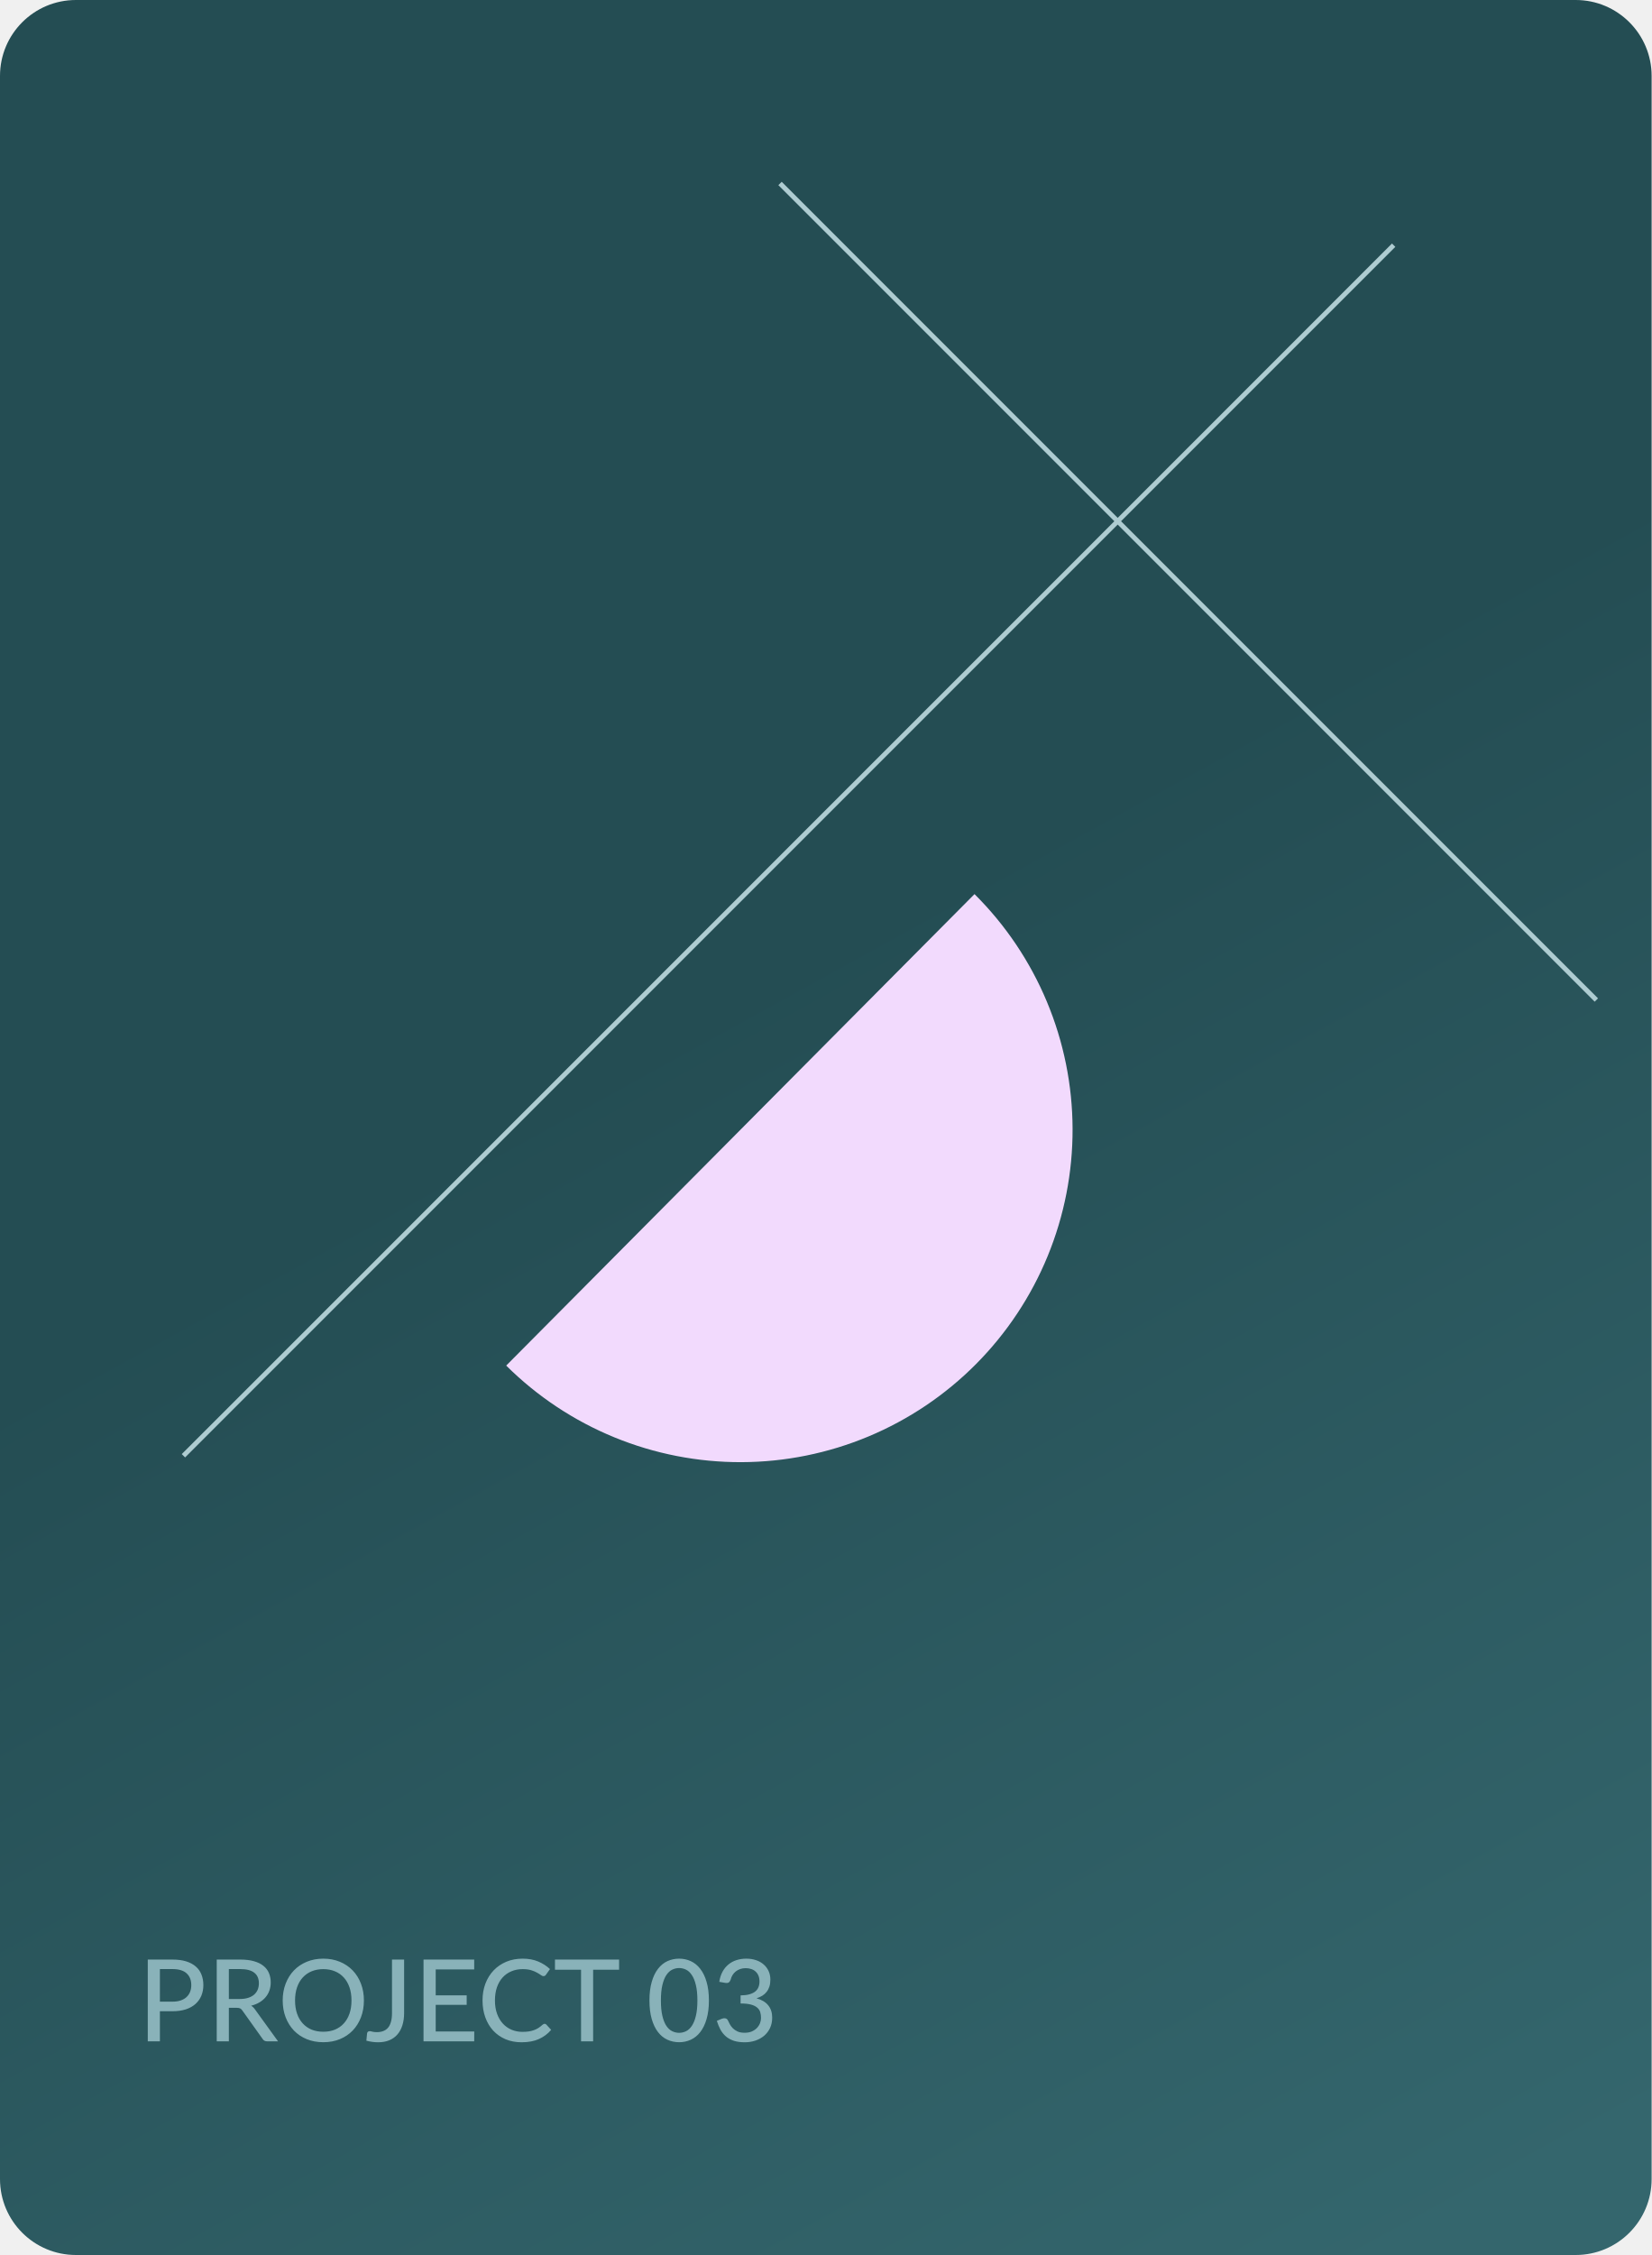
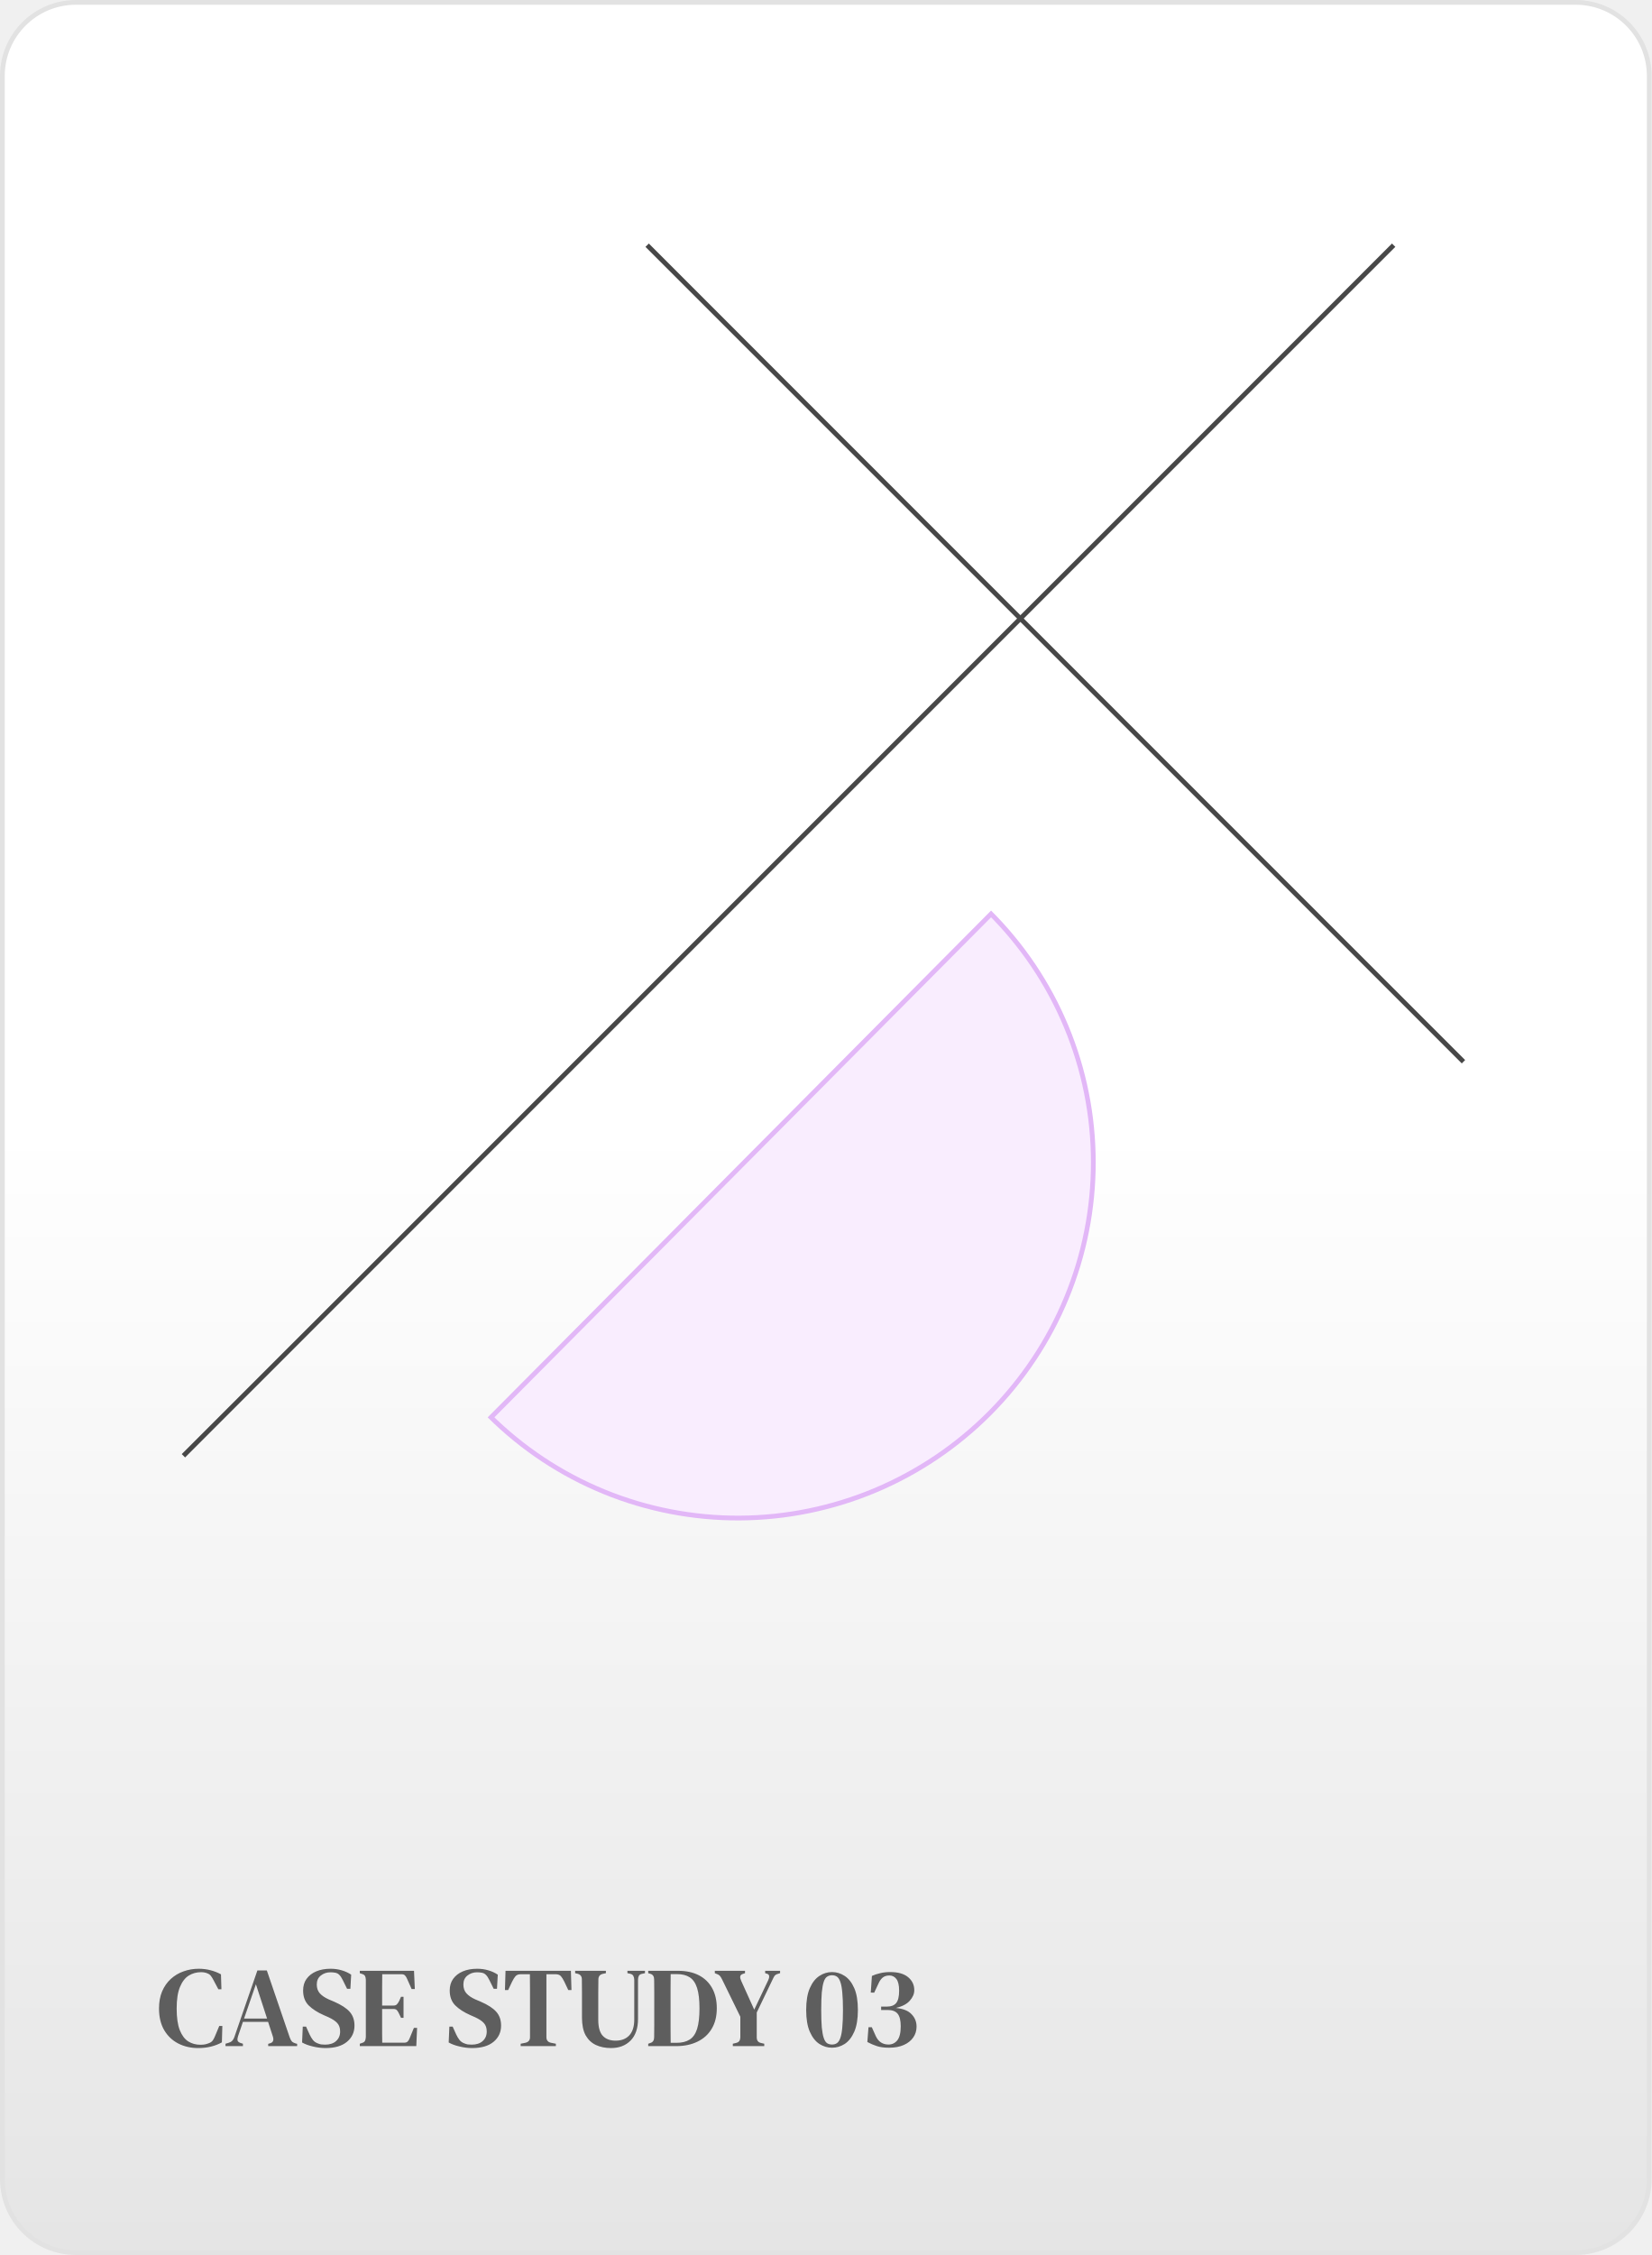
<svg xmlns="http://www.w3.org/2000/svg" width="348" height="475" viewBox="0 0 348 475" fill="none">
-   <rect width="348" height="475" rx="16" fill="url(#paint0_linear_1281_3375)" />
-   <path d="M36.356 421.636C37.004 421.636 37.572 421.552 38.06 421.384C38.556 421.216 38.968 420.98 39.296 420.676C39.632 420.364 39.884 419.996 40.052 419.572C40.22 419.14 40.304 418.664 40.304 418.144C40.304 417.096 39.976 416.272 39.32 415.672C38.672 415.072 37.684 414.772 36.356 414.772H33.692V421.636H36.356ZM36.356 412.768C37.46 412.768 38.42 412.896 39.236 413.152C40.052 413.408 40.728 413.772 41.264 414.244C41.8 414.708 42.196 415.272 42.452 415.936C42.716 416.6 42.848 417.336 42.848 418.144C42.848 418.952 42.708 419.696 42.428 420.376C42.148 421.048 41.736 421.628 41.192 422.116C40.648 422.604 39.968 422.984 39.152 423.256C38.344 423.52 37.412 423.652 36.356 423.652H33.692V430H31.136V412.768H36.356ZM50.551 421.072C51.207 421.072 51.783 420.992 52.279 420.832C52.783 420.672 53.203 420.448 53.539 420.16C53.875 419.864 54.127 419.516 54.295 419.116C54.463 418.708 54.547 418.26 54.547 417.772C54.547 416.78 54.219 416.032 53.563 415.528C52.915 415.024 51.939 414.772 50.635 414.772H48.223V421.072H50.551ZM58.591 430H56.311C55.855 430 55.523 429.82 55.315 429.46L51.055 423.484C50.919 423.284 50.771 423.144 50.611 423.064C50.451 422.976 50.211 422.932 49.891 422.932H48.223V430H45.667V412.768H50.635C51.747 412.768 52.703 412.884 53.503 413.116C54.311 413.34 54.975 413.664 55.495 414.088C56.023 414.504 56.411 415.008 56.659 415.6C56.915 416.192 57.043 416.856 57.043 417.592C57.043 418.192 56.951 418.756 56.767 419.284C56.583 419.812 56.311 420.288 55.951 420.712C55.599 421.128 55.167 421.488 54.655 421.792C54.143 422.096 53.563 422.328 52.915 422.488C53.235 422.68 53.511 422.948 53.743 423.292L58.591 430ZM76.676 421.384C76.676 422.672 76.468 423.856 76.052 424.936C75.644 426.008 75.064 426.936 74.312 427.72C73.56 428.496 72.66 429.1 71.612 429.532C70.564 429.964 69.4 430.18 68.12 430.18C66.848 430.18 65.684 429.964 64.628 429.532C63.58 429.1 62.68 428.496 61.928 427.72C61.184 426.936 60.604 426.008 60.188 424.936C59.772 423.856 59.564 422.672 59.564 421.384C59.564 420.104 59.772 418.924 60.188 417.844C60.604 416.764 61.184 415.836 61.928 415.06C62.68 414.276 63.58 413.668 64.628 413.236C65.684 412.796 66.848 412.576 68.12 412.576C69.4 412.576 70.564 412.796 71.612 413.236C72.66 413.668 73.56 414.276 74.312 415.06C75.064 415.836 75.644 416.764 76.052 417.844C76.468 418.924 76.676 420.104 76.676 421.384ZM74.06 421.384C74.06 420.36 73.92 419.44 73.64 418.624C73.36 417.808 72.96 417.116 72.44 416.548C71.928 415.98 71.304 415.544 70.568 415.24C69.84 414.936 69.024 414.784 68.12 414.784C67.216 414.784 66.396 414.936 65.66 415.24C64.932 415.544 64.308 415.98 63.788 416.548C63.268 417.116 62.868 417.808 62.588 418.624C62.308 419.44 62.168 420.36 62.168 421.384C62.168 422.416 62.308 423.34 62.588 424.156C62.868 424.964 63.268 425.652 63.788 426.22C64.308 426.788 64.932 427.224 65.66 427.528C66.396 427.824 67.216 427.972 68.12 427.972C69.024 427.972 69.84 427.824 70.568 427.528C71.304 427.224 71.928 426.788 72.44 426.22C72.96 425.652 73.36 424.964 73.64 424.156C73.92 423.34 74.06 422.416 74.06 421.384ZM85.15 424C85.15 424.96 85.03 425.824 84.79 426.592C84.55 427.36 84.198 428.012 83.734 428.548C83.278 429.076 82.706 429.484 82.018 429.772C81.338 430.052 80.554 430.192 79.666 430.192C78.866 430.192 78.042 430.08 77.194 429.856L77.338 428.344C77.354 428.2 77.406 428.084 77.494 427.996C77.59 427.9 77.73 427.852 77.914 427.852C78.05 427.852 78.234 427.888 78.466 427.96C78.706 428.024 79.018 428.056 79.402 428.056C79.914 428.056 80.366 427.98 80.758 427.828C81.158 427.676 81.494 427.44 81.766 427.12C82.038 426.792 82.242 426.376 82.378 425.872C82.522 425.368 82.594 424.764 82.594 424.06V412.768H85.15V424ZM99.929 427.924L99.917 430H89.237V412.768H99.917V414.844H91.805V420.304H98.333V422.308H91.805V427.924H99.929ZM114.75 426.304C114.894 426.304 115.018 426.36 115.122 426.472L116.13 427.576C115.426 428.408 114.566 429.052 113.55 429.508C112.542 429.964 111.326 430.192 109.902 430.192C108.654 430.192 107.522 429.976 106.506 429.544C105.498 429.112 104.634 428.508 103.914 427.732C103.202 426.956 102.65 426.028 102.258 424.948C101.866 423.868 101.67 422.68 101.67 421.384C101.67 420.088 101.874 418.9 102.282 417.82C102.698 416.74 103.278 415.812 104.022 415.036C104.766 414.26 105.654 413.656 106.686 413.224C107.726 412.792 108.874 412.576 110.13 412.576C111.354 412.576 112.442 412.776 113.394 413.176C114.346 413.576 115.174 414.108 115.878 414.772L115.038 415.96C114.982 416.048 114.91 416.12 114.822 416.176C114.742 416.232 114.634 416.26 114.498 416.26C114.346 416.26 114.166 416.184 113.958 416.032C113.758 415.88 113.49 415.712 113.154 415.528C112.826 415.336 112.418 415.164 111.93 415.012C111.442 414.86 110.834 414.784 110.106 414.784C109.25 414.784 108.466 414.936 107.754 415.24C107.042 415.536 106.426 415.968 105.906 416.536C105.394 417.096 104.994 417.788 104.706 418.612C104.426 419.428 104.286 420.352 104.286 421.384C104.286 422.432 104.434 423.364 104.73 424.18C105.026 424.996 105.434 425.688 105.954 426.256C106.474 426.824 107.086 427.256 107.79 427.552C108.494 427.848 109.254 427.996 110.07 427.996C110.566 427.996 111.01 427.968 111.402 427.912C111.802 427.848 112.166 427.756 112.494 427.636C112.83 427.516 113.146 427.364 113.442 427.18C113.738 426.988 114.03 426.76 114.318 426.496C114.382 426.44 114.45 426.396 114.522 426.364C114.594 426.324 114.67 426.304 114.75 426.304ZM130.446 414.904H124.974V430H122.43V414.904H116.934V412.768H130.446V414.904ZM149.369 421.384C149.369 422.888 149.205 424.192 148.877 425.296C148.557 426.4 148.113 427.316 147.545 428.044C146.985 428.764 146.321 429.3 145.553 429.652C144.793 430.004 143.973 430.18 143.093 430.18C142.213 430.18 141.389 430.004 140.621 429.652C139.861 429.3 139.201 428.764 138.641 428.044C138.081 427.316 137.641 426.4 137.321 425.296C137.001 424.192 136.841 422.888 136.841 421.384C136.841 419.88 137.001 418.576 137.321 417.472C137.641 416.36 138.081 415.444 138.641 414.724C139.201 413.996 139.861 413.456 140.621 413.104C141.389 412.752 142.213 412.576 143.093 412.576C143.973 412.576 144.793 412.752 145.553 413.104C146.321 413.456 146.985 413.996 147.545 414.724C148.113 415.444 148.557 416.36 148.877 417.472C149.205 418.576 149.369 419.88 149.369 421.384ZM146.945 421.384C146.945 420.088 146.837 419.004 146.621 418.132C146.413 417.26 146.129 416.56 145.769 416.032C145.417 415.496 145.009 415.116 144.545 414.892C144.081 414.668 143.597 414.556 143.093 414.556C142.589 414.556 142.105 414.668 141.641 414.892C141.177 415.116 140.765 415.496 140.405 416.032C140.053 416.56 139.773 417.26 139.565 418.132C139.357 419.004 139.253 420.088 139.253 421.384C139.253 422.68 139.357 423.764 139.565 424.636C139.773 425.508 140.053 426.208 140.405 426.736C140.765 427.264 141.177 427.64 141.641 427.864C142.105 428.088 142.589 428.2 143.093 428.2C143.597 428.2 144.081 428.088 144.545 427.864C145.009 427.64 145.417 427.264 145.769 426.736C146.129 426.208 146.413 425.508 146.621 424.636C146.837 423.764 146.945 422.68 146.945 421.384ZM151.554 417.46C151.674 416.66 151.898 415.956 152.226 415.348C152.554 414.74 152.966 414.232 153.462 413.824C153.958 413.408 154.526 413.096 155.166 412.888C155.814 412.68 156.51 412.576 157.254 412.576C157.998 412.576 158.682 412.684 159.306 412.9C159.93 413.108 160.462 413.408 160.902 413.8C161.35 414.184 161.698 414.648 161.946 415.192C162.194 415.736 162.318 416.336 162.318 416.992C162.318 417.544 162.25 418.032 162.114 418.456C161.978 418.88 161.782 419.252 161.526 419.572C161.278 419.892 160.974 420.164 160.614 420.388C160.254 420.604 159.85 420.784 159.402 420.928C160.498 421.232 161.322 421.728 161.874 422.416C162.426 423.096 162.702 423.96 162.702 425.008C162.702 425.816 162.55 426.544 162.246 427.192C161.942 427.832 161.526 428.376 160.998 428.824C160.47 429.264 159.854 429.604 159.15 429.844C158.454 430.076 157.71 430.192 156.918 430.192C156.014 430.192 155.238 430.084 154.59 429.868C153.942 429.644 153.39 429.336 152.934 428.944C152.478 428.544 152.098 428.068 151.794 427.516C151.498 426.956 151.246 426.344 151.038 425.68L152.058 425.248C152.322 425.136 152.578 425.104 152.826 425.152C153.074 425.2 153.254 425.34 153.366 425.572C153.486 425.812 153.622 426.084 153.774 426.388C153.934 426.684 154.146 426.968 154.41 427.24C154.674 427.504 155.002 427.728 155.394 427.912C155.794 428.096 156.294 428.188 156.894 428.188C157.47 428.188 157.974 428.096 158.406 427.912C158.838 427.72 159.198 427.476 159.486 427.18C159.774 426.876 159.99 426.54 160.134 426.172C160.278 425.804 160.35 425.44 160.35 425.08C160.35 424.632 160.294 424.22 160.182 423.844C160.07 423.468 159.854 423.148 159.534 422.884C159.222 422.612 158.786 422.4 158.226 422.248C157.666 422.096 156.938 422.02 156.042 422.02V420.316C156.778 420.308 157.398 420.232 157.902 420.088C158.414 419.944 158.826 419.744 159.138 419.488C159.45 419.232 159.674 418.928 159.81 418.576C159.954 418.224 160.026 417.832 160.026 417.4C160.026 416.928 159.954 416.516 159.81 416.164C159.666 415.812 159.462 415.52 159.198 415.288C158.942 415.048 158.634 414.872 158.274 414.76C157.922 414.64 157.538 414.58 157.122 414.58C156.706 414.58 156.322 414.64 155.97 414.76C155.618 414.88 155.306 415.048 155.034 415.264C154.762 415.48 154.534 415.736 154.35 416.032C154.166 416.328 154.034 416.648 153.954 416.992C153.842 417.296 153.698 417.5 153.522 417.604C153.354 417.708 153.11 417.732 152.79 417.676L151.554 417.46Z" fill="#89B2B9" />
-   <line x1="38.646" y1="306.646" x2="293.646" y2="51.647" stroke="#AECCD1" />
-   <line x1="164.354" y1="38.646" x2="336.354" y2="210.646" stroke="#AECCD1" />
-   <path d="M205.332 188.338C211.853 194.817 217.034 202.517 220.579 210.999C224.125 219.48 225.964 228.577 225.994 237.769C226.024 246.962 224.242 256.07 220.752 264.574C217.261 273.078 212.13 280.812 205.651 287.333C199.172 293.854 191.472 299.035 182.99 302.58C174.509 306.125 165.412 307.965 156.22 307.994C147.027 308.024 137.919 306.243 129.415 302.752C120.911 299.262 113.178 294.13 106.657 287.651L155.994 237.995L205.332 188.338Z" fill="#F2DAFD" />
+   <rect x="0.5" y="0.5" width="347" height="474" rx="15.5" fill="url(#paint0_linear_1933_10194)" />
+   <rect x="0.5" y="0.5" width="347" height="474" rx="15.5" stroke="#E2E2E2" />
+   <path d="M41.76 431.408C40.208 431.408 38.808 431.088 37.56 430.448C36.312 429.808 35.32 428.864 34.584 427.616C33.864 426.368 33.504 424.848 33.504 423.056C33.504 421.712 33.72 420.52 34.152 419.48C34.6 418.44 35.208 417.568 35.976 416.864C36.76 416.144 37.656 415.608 38.664 415.256C39.672 414.888 40.744 414.704 41.88 414.704C42.76 414.704 43.584 414.808 44.352 415.016C45.12 415.208 45.856 415.496 46.56 415.88L46.656 419.024H46.008L45 417.128C44.84 416.808 44.664 416.52 44.472 416.264C44.296 416.008 44.064 415.824 43.776 415.712C43.376 415.52 42.904 415.424 42.36 415.424C41.416 415.424 40.552 415.664 39.768 416.144C39 416.624 38.384 417.424 37.92 418.544C37.456 419.648 37.224 421.16 37.224 423.08C37.224 424.984 37.44 426.496 37.872 427.616C38.32 428.736 38.92 429.536 39.672 430.016C40.424 430.48 41.272 430.712 42.216 430.712C42.648 430.712 43 430.68 43.272 430.616C43.544 430.552 43.816 430.464 44.088 430.352C44.408 430.224 44.656 430.04 44.832 429.8C45.008 429.544 45.16 429.256 45.288 428.936L46.2 426.752H46.848L46.752 430.208C46.064 430.592 45.304 430.888 44.472 431.096C43.64 431.304 42.736 431.408 41.76 431.408ZM47.512 431V430.496L48.16 430.304C48.496 430.208 48.752 430.064 48.928 429.872C49.12 429.68 49.272 429.416 49.384 429.08L54.232 415.064H56.224L61.048 429.176C61.176 429.528 61.32 429.8 61.48 429.992C61.64 430.168 61.896 430.312 62.248 430.424L62.608 430.52V431H56.512V430.52L56.92 430.4C57.272 430.288 57.48 430.112 57.544 429.872C57.624 429.632 57.608 429.336 57.496 428.984L56.488 425.888H51.184L50.152 428.936C50.04 429.288 50.008 429.576 50.056 429.8C50.104 430.024 50.304 430.2 50.656 430.328L51.184 430.496V431H47.512ZM51.424 425.192H56.272L53.92 417.968L51.424 425.192ZM68.594 431.408C67.714 431.408 66.818 431.296 65.906 431.072C65.01 430.864 64.258 430.584 63.65 430.232L63.794 426.896H64.49L65.234 428.552C65.458 429.016 65.69 429.4 65.93 429.704C66.17 430.008 66.49 430.24 66.89 430.4C67.162 430.512 67.418 430.592 67.658 430.64C67.914 430.672 68.194 430.688 68.498 430.688C69.474 430.688 70.242 430.44 70.802 429.944C71.378 429.432 71.666 428.76 71.666 427.928C71.666 427.176 71.466 426.584 71.066 426.152C70.682 425.72 70.058 425.304 69.194 424.904L68.21 424.472C66.866 423.88 65.802 423.192 65.018 422.408C64.25 421.624 63.866 420.584 63.866 419.288C63.866 418.328 64.106 417.512 64.586 416.84C65.082 416.152 65.762 415.624 66.626 415.256C67.49 414.888 68.498 414.704 69.65 414.704C70.498 414.704 71.29 414.816 72.026 415.04C72.778 415.264 73.434 415.568 73.994 415.952L73.826 418.928H73.13L72.242 417.128C71.986 416.6 71.738 416.224 71.498 416C71.274 415.76 70.994 415.608 70.658 415.544C70.466 415.512 70.298 415.488 70.154 415.472C70.026 415.456 69.85 415.448 69.626 415.448C68.842 415.448 68.162 415.68 67.586 416.144C67.026 416.592 66.746 417.216 66.746 418.016C66.746 418.784 66.962 419.408 67.394 419.888C67.826 420.368 68.45 420.792 69.266 421.16L70.346 421.616C71.898 422.288 73.01 423.008 73.682 423.776C74.354 424.528 74.69 425.496 74.69 426.68C74.69 428.088 74.154 429.232 73.082 430.112C72.026 430.976 70.53 431.408 68.594 431.408ZM75.81 431V430.496L76.29 430.328C76.578 430.248 76.778 430.112 76.89 429.92C77.002 429.712 77.066 429.432 77.082 429.08V417.008C77.066 416.672 77.01 416.416 76.914 416.24C76.818 416.048 76.618 415.904 76.314 415.808L75.81 415.64V415.136H87.234L87.402 418.976H86.73L85.77 416.816C85.642 416.512 85.498 416.28 85.338 416.12C85.178 415.944 84.938 415.856 84.618 415.856H80.538C80.522 416.848 80.514 417.872 80.514 418.928C80.514 419.968 80.514 421.144 80.514 422.456H82.89C83.21 422.456 83.45 422.376 83.61 422.216C83.786 422.04 83.946 421.808 84.09 421.52L84.498 420.608H85.026V425.048H84.498L84.066 424.136C83.938 423.848 83.794 423.616 83.634 423.44C83.474 423.264 83.234 423.176 82.914 423.176H80.514C80.514 424.328 80.514 425.32 80.514 426.152C80.514 426.984 80.514 427.728 80.514 428.384C80.53 429.024 80.538 429.656 80.538 430.28H85.146C85.466 430.28 85.714 430.2 85.89 430.04C86.066 429.864 86.21 429.624 86.322 429.32L87.21 427.16H87.882L87.714 431H75.81ZM99.484 431.408C98.604 431.408 97.708 431.296 96.796 431.072C95.9 430.864 95.148 430.584 94.54 430.232L94.684 426.896H95.38L96.124 428.552C96.348 429.016 96.58 429.4 96.82 429.704C97.06 430.008 97.38 430.24 97.78 430.4C98.052 430.512 98.308 430.592 98.548 430.64C98.804 430.672 99.084 430.688 99.388 430.688C100.364 430.688 101.132 430.44 101.692 429.944C102.268 429.432 102.556 428.76 102.556 427.928C102.556 427.176 102.356 426.584 101.956 426.152C101.572 425.72 100.948 425.304 100.084 424.904L99.1 424.472C97.756 423.88 96.692 423.192 95.908 422.408C95.14 421.624 94.756 420.584 94.756 419.288C94.756 418.328 94.996 417.512 95.476 416.84C95.972 416.152 96.652 415.624 97.516 415.256C98.38 414.888 99.388 414.704 100.54 414.704C101.388 414.704 102.18 414.816 102.916 415.04C103.668 415.264 104.324 415.568 104.884 415.952L104.716 418.928H104.02L103.132 417.128C102.876 416.6 102.628 416.224 102.388 416C102.164 415.76 101.884 415.608 101.548 415.544C101.356 415.512 101.188 415.488 101.044 415.472C100.916 415.456 100.74 415.448 100.516 415.448C99.732 415.448 99.052 415.68 98.476 416.144C97.916 416.592 97.636 417.216 97.636 418.016C97.636 418.784 97.852 419.408 98.284 419.888C98.716 420.368 99.34 420.792 100.156 421.16L101.236 421.616C102.788 422.288 103.9 423.008 104.572 423.776C105.244 424.528 105.58 425.496 105.58 426.68C105.58 428.088 105.044 429.232 103.972 430.112C102.916 430.976 101.42 431.408 99.484 431.408ZM109.706 431V430.496L110.666 430.304C111.338 430.16 111.674 429.768 111.674 429.128V422.576C111.674 421.456 111.674 420.336 111.674 419.216C111.674 418.096 111.666 416.976 111.65 415.856H109.754C109.242 415.856 108.866 415.992 108.626 416.264C108.386 416.536 108.146 416.92 107.906 417.416L107.066 419.192H106.394L106.514 415.136H120.29L120.41 419.192H119.738L118.898 417.416C118.658 416.92 118.418 416.536 118.178 416.264C117.938 415.992 117.562 415.856 117.05 415.856H115.13V429.128C115.13 429.784 115.466 430.176 116.138 430.304L117.122 430.496V431H109.706ZM128.744 431.408C127.544 431.408 126.48 431.192 125.552 430.76C124.64 430.328 123.92 429.648 123.392 428.72C122.88 427.776 122.624 426.536 122.624 425V422.408C122.624 421.512 122.624 420.608 122.624 419.696C122.624 418.784 122.616 417.864 122.6 416.936C122.6 416.312 122.304 415.92 121.712 415.76L121.184 415.64V415.136H127.664V415.64L126.992 415.784C126.384 415.928 126.08 416.328 126.08 416.984C126.064 417.88 126.056 418.784 126.056 419.696C126.056 420.592 126.056 421.496 126.056 422.408V425.456C126.056 427.008 126.368 428.128 126.992 428.816C127.632 429.504 128.536 429.848 129.704 429.848C130.936 429.848 131.896 429.48 132.584 428.744C133.288 427.992 133.64 426.88 133.64 425.408V417.056C133.64 416.736 133.576 416.456 133.448 416.216C133.32 415.976 133.096 415.824 132.776 415.76L132.2 415.64V415.136H135.896V415.64L135.224 415.784C134.92 415.848 134.712 415.992 134.6 416.216C134.488 416.44 134.432 416.712 134.432 417.032V425.264C134.432 427.248 133.912 428.768 132.872 429.824C131.832 430.88 130.456 431.408 128.744 431.408ZM136.583 431V430.496L137.063 430.328C137.575 430.168 137.831 429.768 137.831 429.128C137.847 428.216 137.855 427.288 137.855 426.344C137.855 425.384 137.855 424.408 137.855 423.416V422.576C137.855 421.648 137.855 420.72 137.855 419.792C137.855 418.864 137.847 417.936 137.831 417.008C137.831 416.352 137.583 415.944 137.087 415.784L136.583 415.64V415.136H142.895C144.575 415.136 146.023 415.448 147.239 416.072C148.455 416.696 149.391 417.6 150.047 418.784C150.703 419.952 151.031 421.368 151.031 423.032C151.031 424.728 150.671 426.168 149.951 427.352C149.247 428.536 148.247 429.44 146.951 430.064C145.671 430.688 144.175 431 142.463 431H136.583ZM141.311 430.304H142.535C143.671 430.304 144.591 430.08 145.295 429.632C146.015 429.184 146.543 428.432 146.879 427.376C147.215 426.304 147.383 424.864 147.383 423.056C147.383 421.248 147.215 419.816 146.879 418.76C146.543 417.704 146.023 416.952 145.319 416.504C144.631 416.056 143.735 415.832 142.631 415.832H141.311C141.295 416.936 141.287 418.056 141.287 419.192C141.287 420.312 141.287 421.44 141.287 422.576V423.392C141.287 424.592 141.287 425.768 141.287 426.92C141.287 428.056 141.295 429.184 141.311 430.304ZM154.406 431V430.496L155.102 430.328C155.422 430.248 155.646 430.112 155.774 429.92C155.902 429.728 155.974 429.472 155.99 429.152V424.808L152.126 416.912C151.966 416.592 151.814 416.352 151.67 416.192C151.526 416.032 151.318 415.904 151.046 415.808L150.614 415.64V415.136H156.974V415.64L156.542 415.784C156.19 415.896 155.998 416.08 155.966 416.336C155.934 416.576 156.006 416.888 156.182 417.272L158.918 423.32L161.87 417.104C162.014 416.816 162.078 416.536 162.062 416.264C162.046 415.992 161.878 415.816 161.558 415.736L161.222 415.64V415.136H164.366V415.64L163.886 415.784C163.566 415.88 163.334 416.024 163.19 416.216C163.062 416.408 162.926 416.664 162.782 416.984L159.446 423.92V429.152C159.446 429.808 159.734 430.2 160.31 430.328L161.03 430.496V431H154.406ZM175.312 431.336C174.368 431.336 173.48 431.072 172.648 430.544C171.816 430 171.144 429.144 170.632 427.976C170.12 426.808 169.864 425.28 169.864 423.392C169.864 421.488 170.12 419.952 170.632 418.784C171.144 417.616 171.816 416.76 172.648 416.216C173.48 415.672 174.368 415.4 175.312 415.4C176.256 415.4 177.144 415.672 177.976 416.216C178.808 416.76 179.48 417.616 179.992 418.784C180.504 419.952 180.76 421.488 180.76 423.392C180.76 425.28 180.504 426.808 179.992 427.976C179.48 429.144 178.808 430 177.976 430.544C177.144 431.072 176.256 431.336 175.312 431.336ZM175.312 430.664C175.728 430.664 176.08 430.56 176.368 430.352C176.656 430.144 176.888 429.784 177.064 429.272C177.256 428.744 177.392 428.008 177.472 427.064C177.568 426.104 177.616 424.88 177.616 423.392C177.616 421.888 177.568 420.664 177.472 419.72C177.392 418.76 177.256 418.016 177.064 417.488C176.888 416.96 176.656 416.592 176.368 416.384C176.08 416.176 175.728 416.072 175.312 416.072C174.912 416.072 174.56 416.176 174.256 416.384C173.968 416.576 173.736 416.936 173.56 417.464C173.384 417.992 173.248 418.736 173.152 419.696C173.072 420.656 173.032 421.888 173.032 423.392C173.032 424.88 173.072 426.104 173.152 427.064C173.248 428.008 173.384 428.744 173.56 429.272C173.736 429.8 173.968 430.168 174.256 430.376C174.56 430.568 174.912 430.664 175.312 430.664ZM187.337 431.336C186.313 431.336 185.457 431.224 184.769 431C184.081 430.776 183.409 430.488 182.753 430.136L182.993 427.016H183.689L184.529 428.888C185.073 430.072 185.969 430.664 187.217 430.664C187.969 430.664 188.585 430.368 189.065 429.776C189.545 429.184 189.785 428.2 189.785 426.824C189.785 425.592 189.569 424.712 189.137 424.184C188.705 423.656 188.017 423.392 187.073 423.392H185.657V422.672H186.929C187.777 422.672 188.409 422.424 188.825 421.928C189.241 421.416 189.449 420.552 189.449 419.336C189.449 418.184 189.257 417.36 188.873 416.864C188.489 416.368 188.001 416.12 187.409 416.12C186.817 416.12 186.337 416.272 185.969 416.576C185.617 416.88 185.329 417.288 185.105 417.8L184.193 419.744L183.473 419.72L183.713 416.216C184.225 415.976 184.801 415.784 185.441 415.64C186.081 415.48 186.793 415.4 187.577 415.4C189.225 415.4 190.481 415.76 191.345 416.48C192.209 417.2 192.641 418.112 192.641 419.216C192.641 420 192.321 420.744 191.681 421.448C191.057 422.152 190.081 422.656 188.753 422.96C190.273 423.104 191.377 423.544 192.065 424.28C192.769 425 193.121 425.872 193.121 426.896C193.121 427.744 192.889 428.504 192.425 429.176C191.961 429.848 191.297 430.376 190.433 430.76C189.569 431.144 188.537 431.336 187.337 431.336Z" fill="#5E5E5E" />
+   <line x1="38.646" y1="306.646" x2="293.646" y2="51.647" stroke="#474747" />
+   <line x1="136.354" y1="51.646" x2="308.354" y2="223.646" stroke="#474747" />
+   <mask id="path-5-inside-1_1933_10194" fill="white">
+     <path d="M208.821 191.805C215.8 198.739 221.34 206.986 225.122 216.075C228.905 225.164 230.857 234.917 230.867 244.777C230.877 254.637 228.946 264.411 225.182 273.54C221.418 282.67 215.896 290.977 208.932 297.987C201.967 304.996 193.696 310.572 184.59 314.394C175.485 318.216 165.724 320.211 155.864 320.265C146.004 320.318 136.239 318.428 127.126 314.704C118.013 310.98 109.73 305.495 102.751 298.56L155.786 245.182L208.821 191.805Z" />
+   </mask>
+   <path d="M208.821 191.805C215.8 198.739 221.34 206.986 225.122 216.075C228.905 225.164 230.857 234.917 230.867 244.777C230.877 254.637 228.946 264.411 225.182 273.54C221.418 282.67 215.896 290.977 208.932 297.987C201.967 304.996 193.696 310.572 184.59 314.394C175.485 318.216 165.724 320.211 155.864 320.265C146.004 320.318 136.239 318.428 127.126 314.704C118.013 310.98 109.73 305.495 102.751 298.56L155.786 245.182L208.821 191.805Z" fill="#F9EDFE" stroke="#E2B7F7" stroke-width="2" mask="url(#path-5-inside-1_1933_10194)" />
  <defs>
-     <linearGradient id="paint0_linear_1281_3375" x1="166.5" y1="203" x2="311.5" y2="466.5" gradientUnits="userSpaceOnUse">
-       <stop stop-color="#244D53" />
-       <stop offset="1" stop-color="#34666D" />
+     <linearGradient id="paint0_linear_1933_10194" x1="174" y1="238" x2="174" y2="499.5" gradientUnits="userSpaceOnUse">
+       <stop stop-color="white" />
+       <stop offset="1" stop-color="#E2E2E2" />
    </linearGradient>
  </defs>
</svg>
